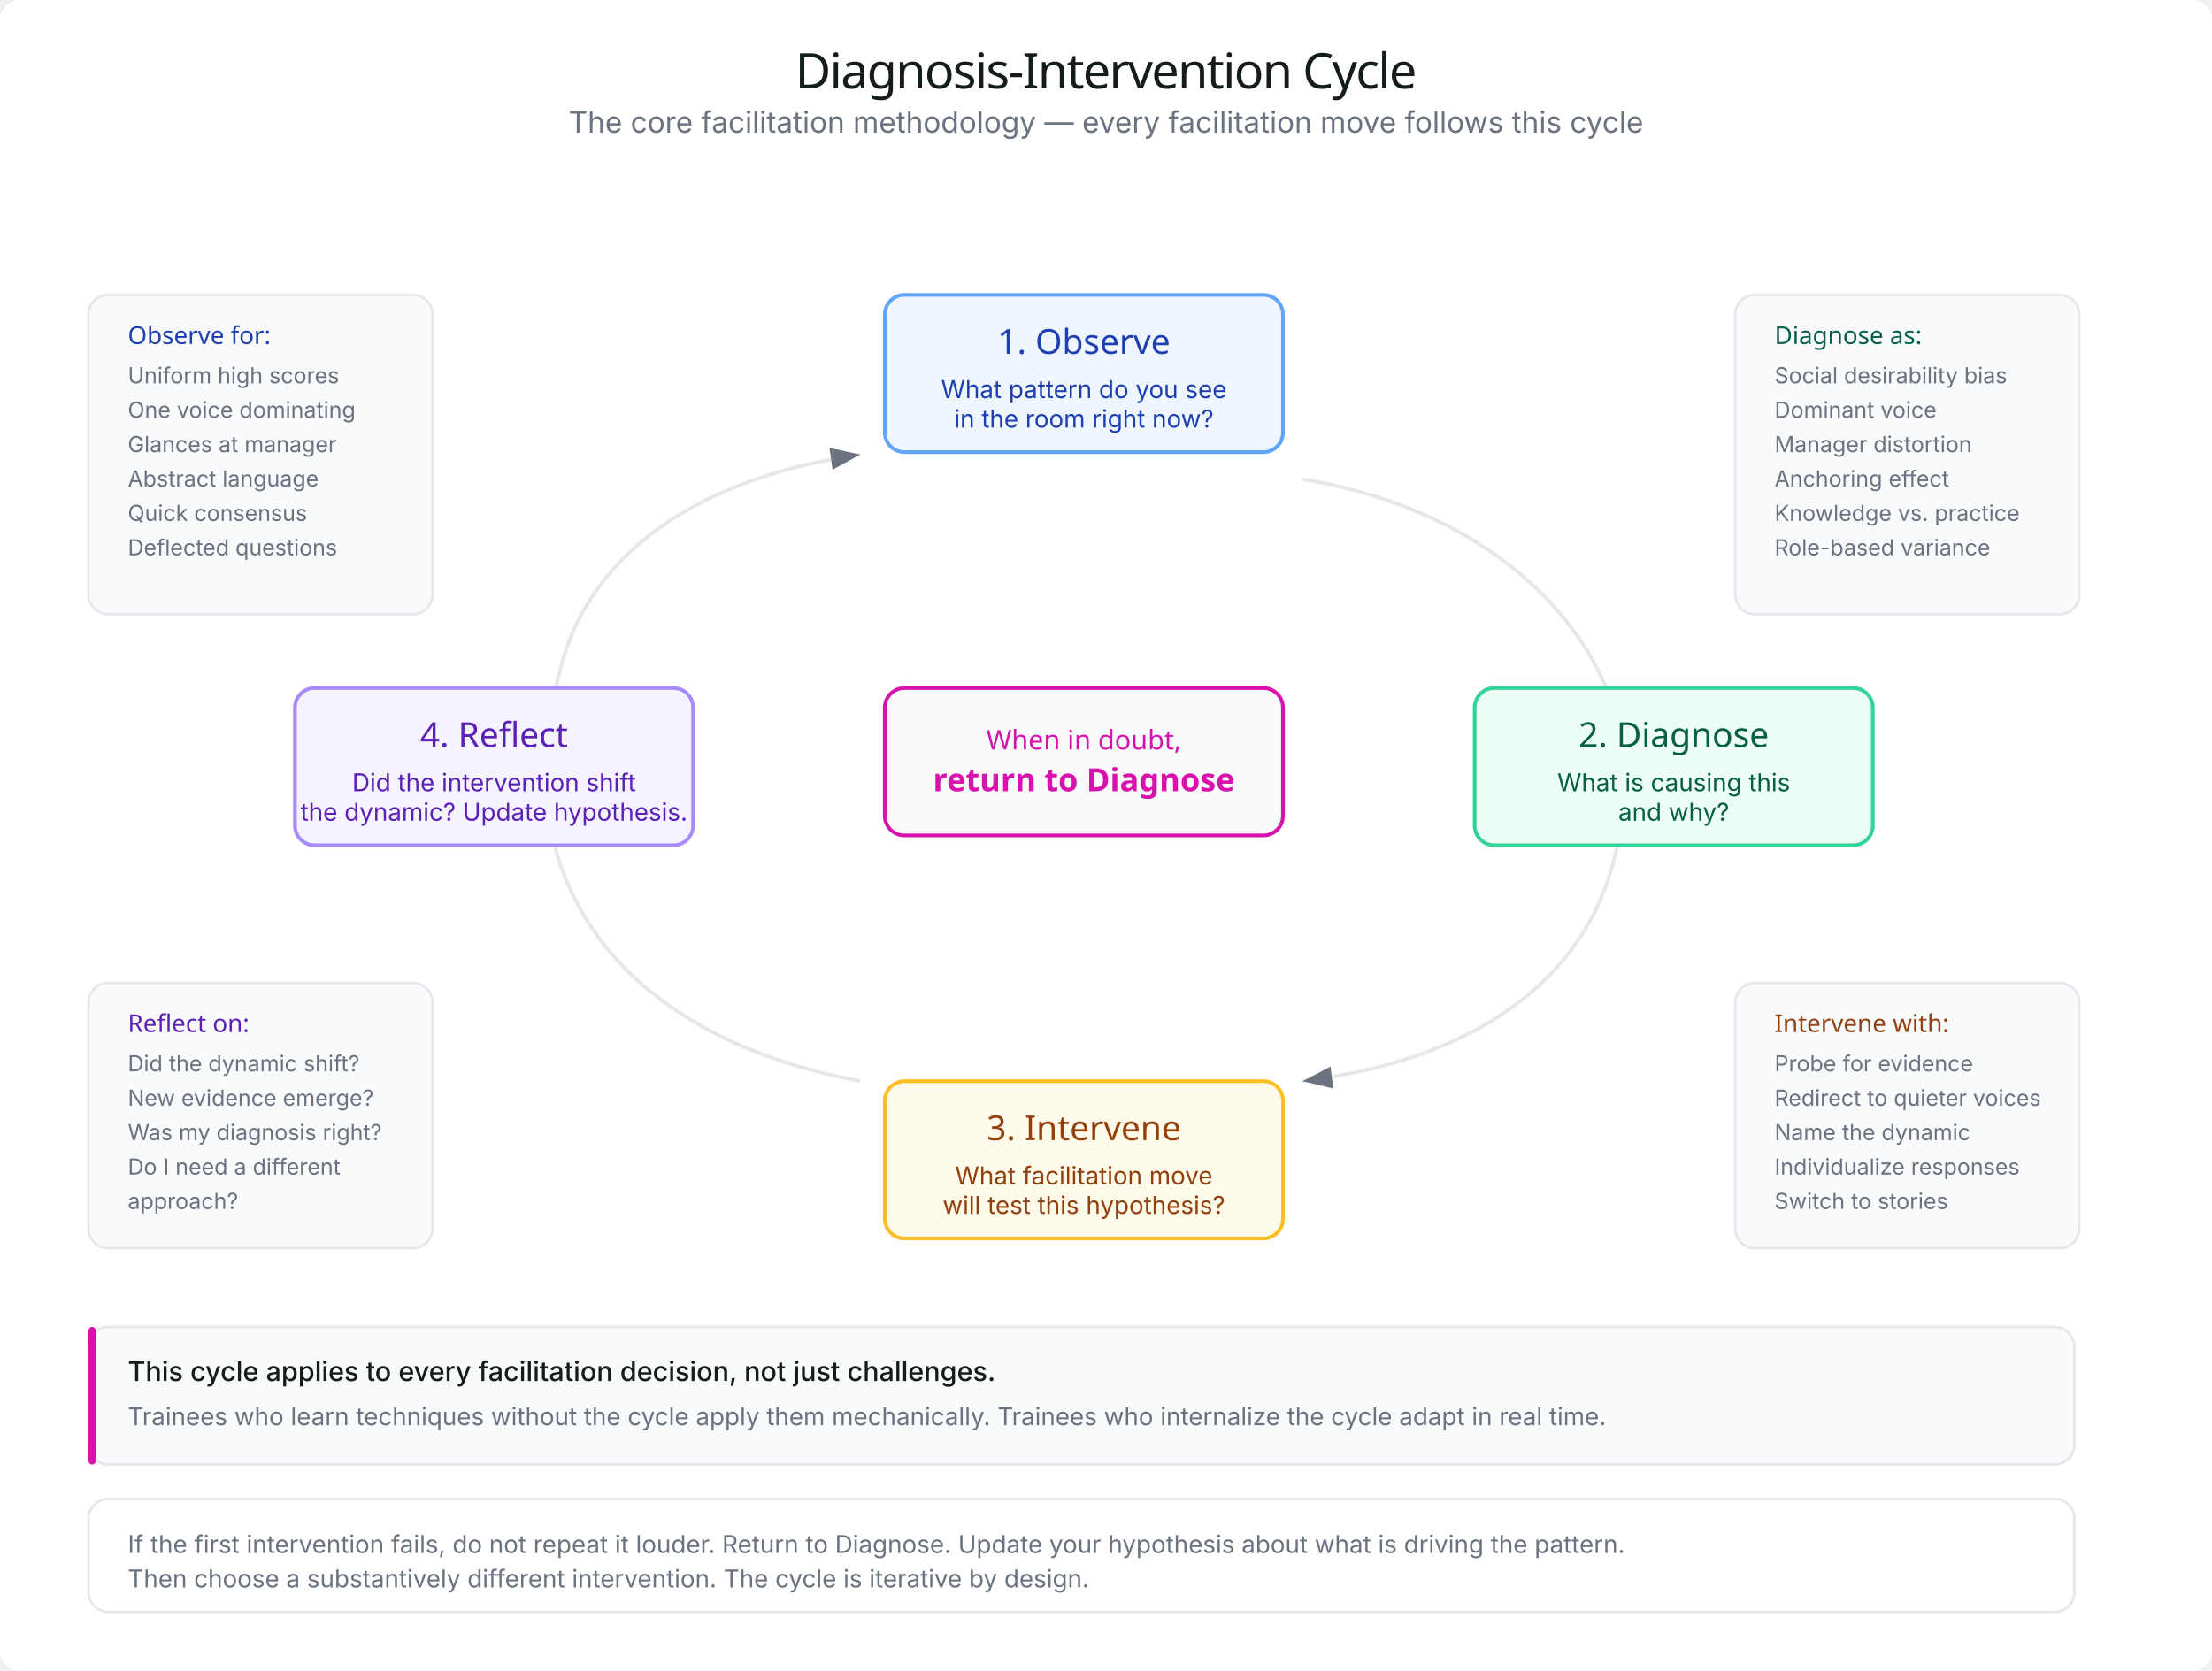
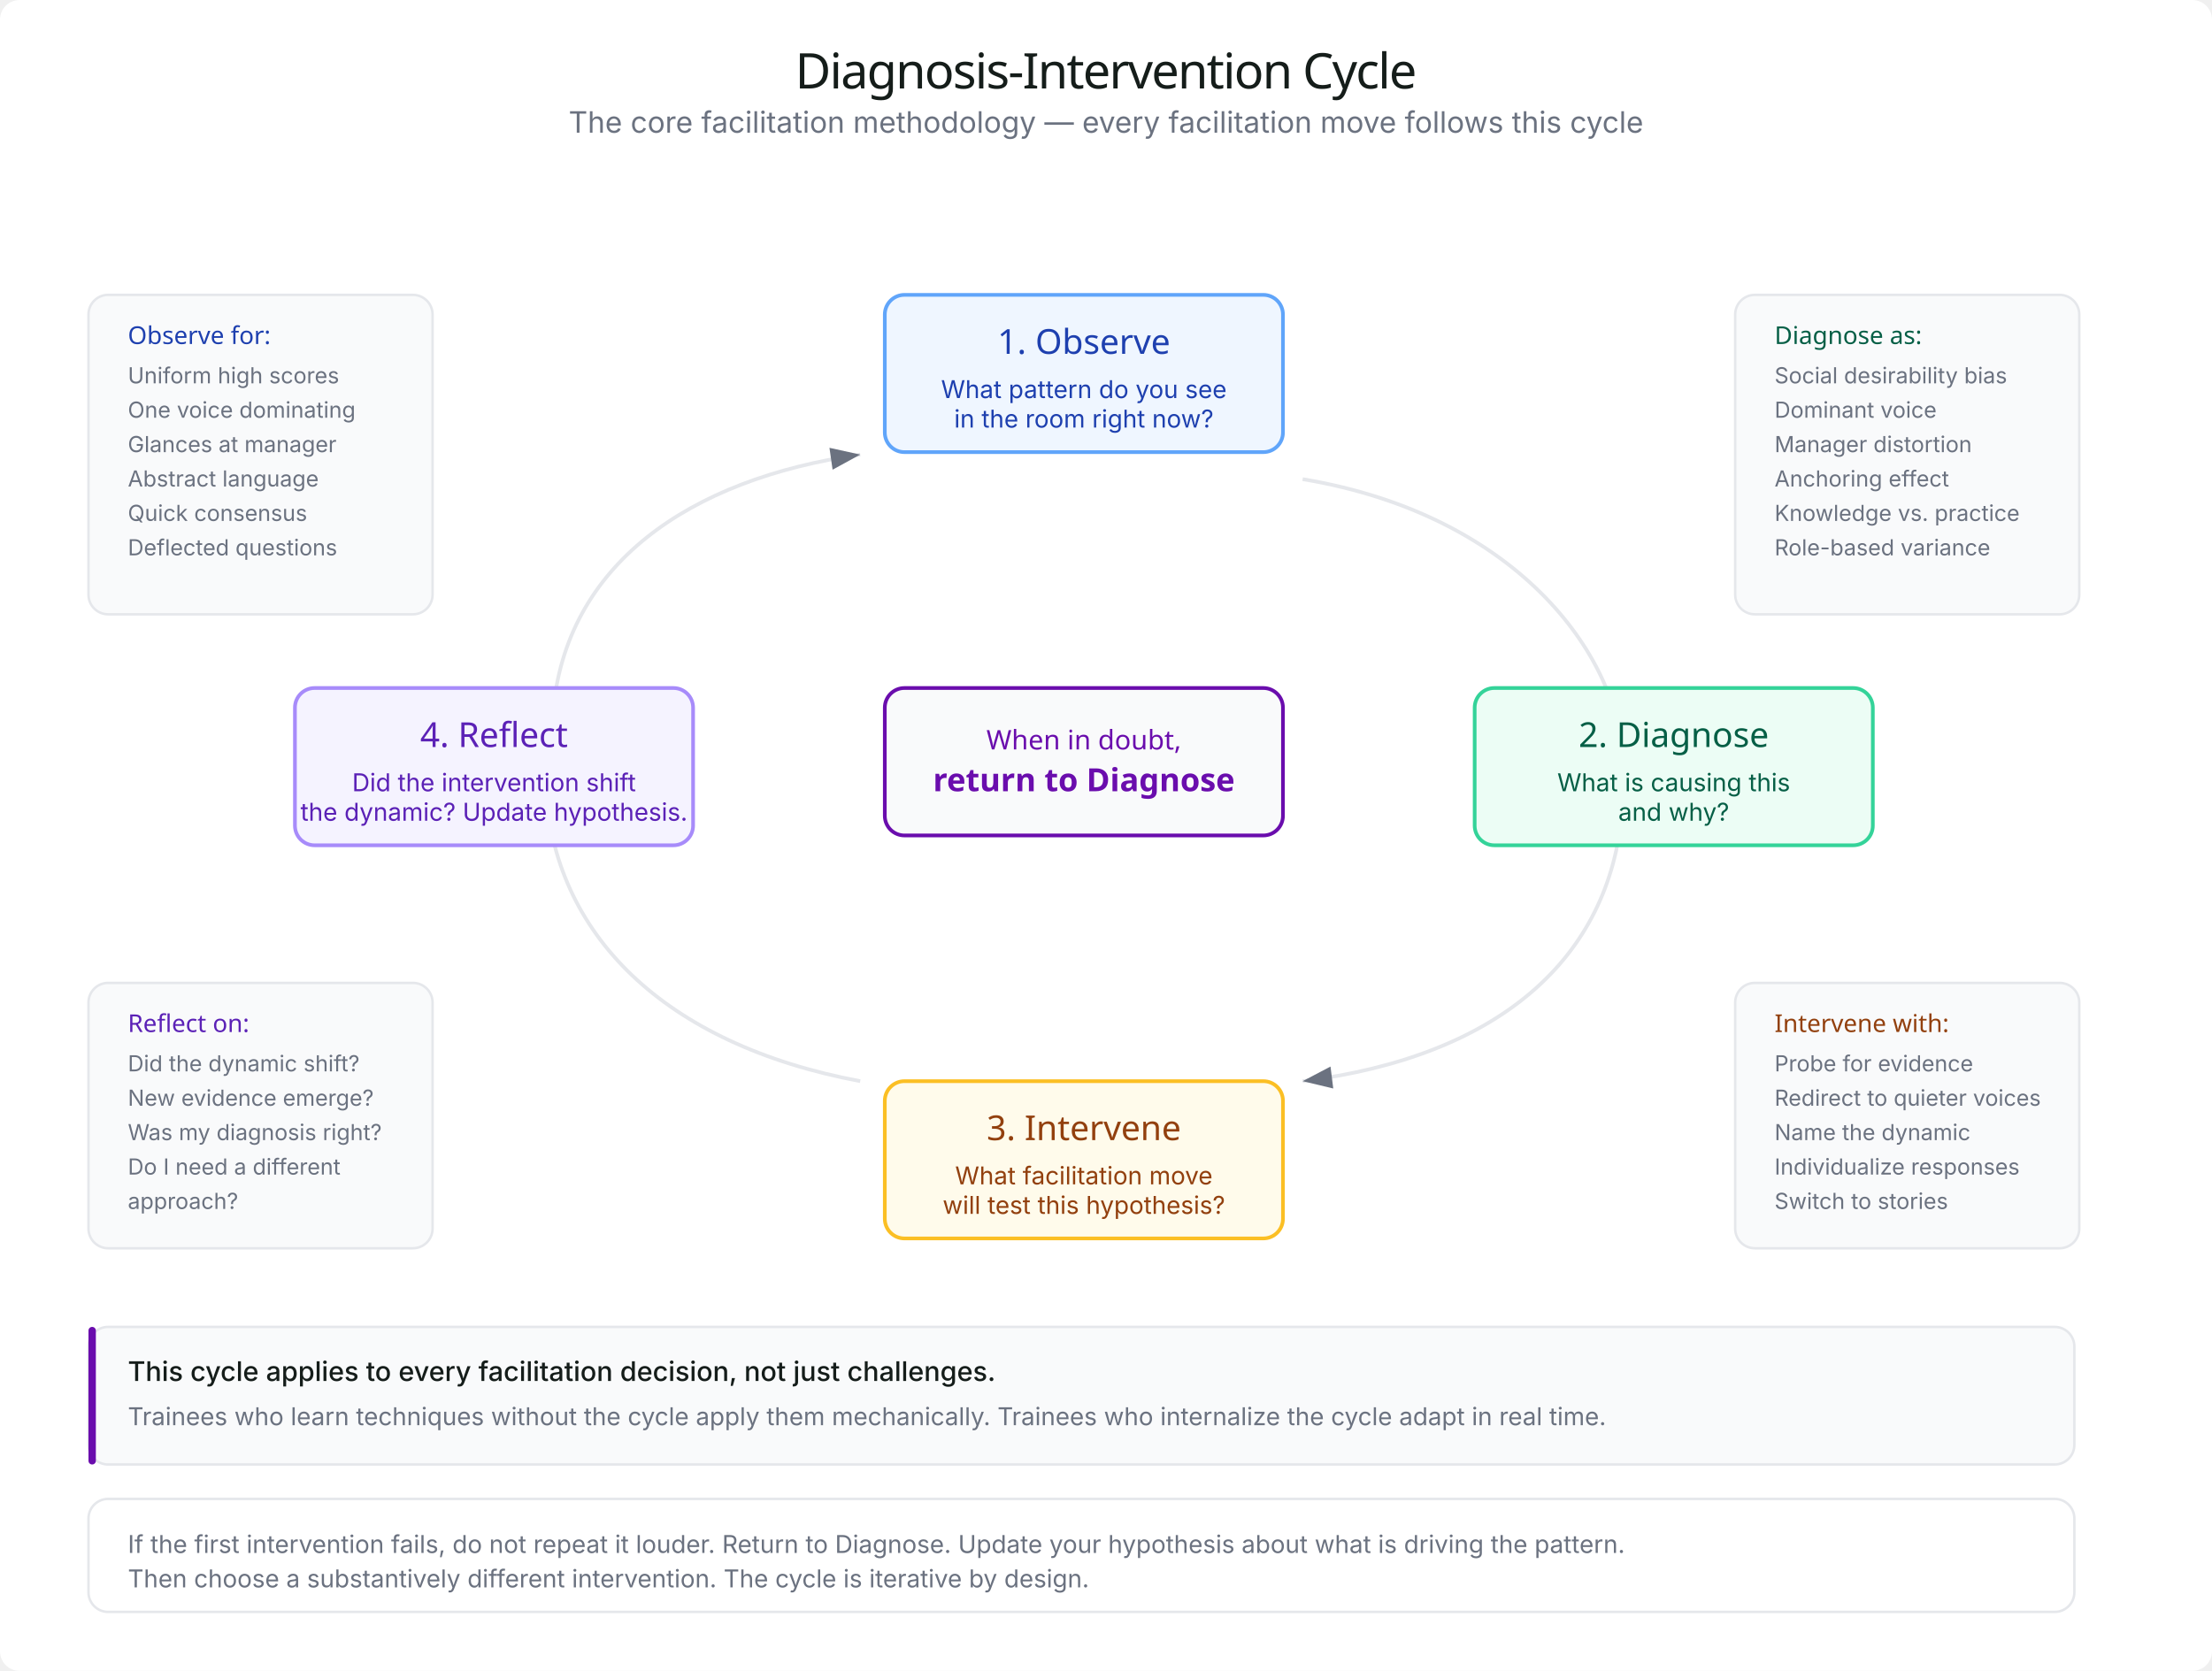
<svg xmlns="http://www.w3.org/2000/svg" viewBox="0 0 900 680" font-family="'Inter', sans-serif">
  <defs>
    <marker id="arrow" markerWidth="8" markerHeight="6" refX="8" refY="3" orient="auto">
      <polygon points="0 0, 8 3, 0 6" fill="#6B7280" />
    </marker>
    <marker id="arrow-accent" markerWidth="8" markerHeight="6" refX="8" refY="3" orient="auto">
-       <polygon points="0 0, 8 3, 0 6" fill="#D912AE" />
+       <polygon points="0 0, 8 3, 0 6" fill="#6A0DAD" />
    </marker>
  </defs>
  <rect width="900" height="680" fill="#fff" rx="8" />
  <text x="450" y="36" text-anchor="middle" font-family="'DM Sans', sans-serif" font-size="20" font-weight="400" fill="#151D1A" letter-spacing="-0.03em">Diagnosis-Intervention Cycle</text>
  <text x="450" y="54" text-anchor="middle" font-size="12" fill="#6B7280">The core facilitation methodology — every facilitation move follows this cycle</text>
  <path d="M 530,195 C 620,210 660,270 660,310" fill="none" stroke="#E5E7EB" stroke-width="1.5" marker-end="url(#arrow)" />
  <path d="M 660,330 C 655,390 610,430 530,440" fill="none" stroke="#E5E7EB" stroke-width="1.5" marker-end="url(#arrow)" />
  <path d="M 350,440 C 270,425 225,380 222,320" fill="none" stroke="#E5E7EB" stroke-width="1.5" marker-end="url(#arrow)" />
  <path d="M 225,290 C 230,230 280,195 350,185" fill="none" stroke="#E5E7EB" stroke-width="1.5" marker-end="url(#arrow)" />
-   <rect x="360" y="280" width="162" height="60" rx="8" fill="#F9FAFB" stroke="#D912AE" stroke-width="1.5" />
-   <text x="441" y="305" text-anchor="middle" font-family="'DM Sans', sans-serif" font-size="11" font-weight="500" fill="#D912AE">When in doubt,</text>
-   <text x="441" y="322" text-anchor="middle" font-family="'DM Sans', sans-serif" font-size="13" font-weight="700" fill="#D912AE">return to Diagnose</text>
+   <rect x="360" y="280" width="162" height="60" rx="8" fill="#F9FAFB" stroke="#6A0DAD" stroke-width="1.5" />
+   <text x="441" y="305" text-anchor="middle" font-family="'DM Sans', sans-serif" font-size="11" font-weight="500" fill="#6A0DAD">When in doubt,</text>
+   <text x="441" y="322" text-anchor="middle" font-family="'DM Sans', sans-serif" font-size="13" font-weight="700" fill="#6A0DAD">return to Diagnose</text>
  <rect x="360" y="120" width="162" height="64" rx="8" fill="#EFF6FF" stroke="#60A5FA" stroke-width="1.5" />
  <text x="441" y="144" text-anchor="middle" font-family="'DM Sans', sans-serif" font-size="14" font-weight="500" fill="#1E40AF">1. Observe</text>
  <text x="441" y="162" text-anchor="middle" font-size="10" fill="#1E40AF">What pattern do you see</text>
  <text x="441" y="174" text-anchor="middle" font-size="10" fill="#1E40AF">in the room right now?</text>
  <rect x="600" y="280" width="162" height="64" rx="8" fill="#ECFDF5" stroke="#34D399" stroke-width="1.5" />
  <text x="681" y="304" text-anchor="middle" font-family="'DM Sans', sans-serif" font-size="14" font-weight="500" fill="#065F46">2. Diagnose</text>
  <text x="681" y="322" text-anchor="middle" font-size="10" fill="#065F46">What is causing this</text>
  <text x="681" y="334" text-anchor="middle" font-size="10" fill="#065F46">and why?</text>
  <rect x="360" y="440" width="162" height="64" rx="8" fill="#FFFBEB" stroke="#FBBF24" stroke-width="1.5" />
  <text x="441" y="464" text-anchor="middle" font-family="'DM Sans', sans-serif" font-size="14" font-weight="500" fill="#92400E">3. Intervene</text>
  <text x="441" y="482" text-anchor="middle" font-size="10" fill="#92400E">What facilitation move</text>
  <text x="441" y="494" text-anchor="middle" font-size="10" fill="#92400E">will test this hypothesis?</text>
  <rect x="120" y="280" width="162" height="64" rx="8" fill="#F5F3FF" stroke="#A78BFA" stroke-width="1.5" />
  <text x="201" y="304" text-anchor="middle" font-family="'DM Sans', sans-serif" font-size="14" font-weight="500" fill="#5B21B6">4. Reflect</text>
  <text x="201" y="322" text-anchor="middle" font-size="10" fill="#5B21B6">Did the intervention shift</text>
  <text x="201" y="334" text-anchor="middle" font-size="10" fill="#5B21B6">the dynamic? Update hypothesis.</text>
  <rect x="36" y="120" width="140" height="130" rx="8" fill="#F9FAFB" stroke="#E5E7EB" stroke-width="1" />
  <text x="52" y="140" font-family="'DM Sans', sans-serif" font-size="10" font-weight="500" fill="#1E40AF">Observe for:</text>
  <text x="52" y="156" font-size="9" fill="#6B7280">Uniform high scores</text>
  <text x="52" y="170" font-size="9" fill="#6B7280">One voice dominating</text>
  <text x="52" y="184" font-size="9" fill="#6B7280">Glances at manager</text>
  <text x="52" y="198" font-size="9" fill="#6B7280">Abstract language</text>
  <text x="52" y="212" font-size="9" fill="#6B7280">Quick consensus</text>
  <text x="52" y="226" font-size="9" fill="#6B7280">Deflected questions</text>
  <rect x="36" y="400" width="140" height="108" rx="8" fill="#F9FAFB" stroke="#E5E7EB" stroke-width="1" />
  <text x="52" y="420" font-family="'DM Sans', sans-serif" font-size="10" font-weight="500" fill="#5B21B6">Reflect on:</text>
  <text x="52" y="436" font-size="9" fill="#6B7280">Did the dynamic shift?</text>
  <text x="52" y="450" font-size="9" fill="#6B7280">New evidence emerge?</text>
  <text x="52" y="464" font-size="9" fill="#6B7280">Was my diagnosis right?</text>
  <text x="52" y="478" font-size="9" fill="#6B7280">Do I need a different</text>
  <text x="52" y="492" font-size="9" fill="#6B7280">approach?</text>
  <rect x="706" y="120" width="140" height="130" rx="8" fill="#F9FAFB" stroke="#E5E7EB" stroke-width="1" />
  <text x="722" y="140" font-family="'DM Sans', sans-serif" font-size="10" font-weight="500" fill="#065F46">Diagnose as:</text>
  <text x="722" y="156" font-size="9" fill="#6B7280">Social desirability bias</text>
  <text x="722" y="170" font-size="9" fill="#6B7280">Dominant voice</text>
  <text x="722" y="184" font-size="9" fill="#6B7280">Manager distortion</text>
  <text x="722" y="198" font-size="9" fill="#6B7280">Anchoring effect</text>
  <text x="722" y="212" font-size="9" fill="#6B7280">Knowledge vs. practice</text>
  <text x="722" y="226" font-size="9" fill="#6B7280">Role-based variance</text>
  <rect x="706" y="400" width="140" height="108" rx="8" fill="#F9FAFB" stroke="#E5E7EB" stroke-width="1" />
  <text x="722" y="420" font-family="'DM Sans', sans-serif" font-size="10" font-weight="500" fill="#92400E">Intervene with:</text>
  <text x="722" y="436" font-size="9" fill="#6B7280">Probe for evidence</text>
  <text x="722" y="450" font-size="9" fill="#6B7280">Redirect to quieter voices</text>
  <text x="722" y="464" font-size="9" fill="#6B7280">Name the dynamic</text>
  <text x="722" y="478" font-size="9" fill="#6B7280">Individualize responses</text>
  <text x="722" y="492" font-size="9" fill="#6B7280">Switch to stories</text>
  <rect x="36" y="540" width="808" height="56" rx="8" fill="#F9FAFB" stroke="#E5E7EB" stroke-width="1" />
-   <rect x="36" y="540" width="3" height="56" rx="1.5" fill="#D912AE" />
+   <rect x="36" y="540" width="3" height="56" rx="1.5" fill="#6A0DAD" />
  <text x="52" y="562" font-size="11" font-weight="500" fill="#151D1A">This cycle applies to every facilitation decision, not just challenges.</text>
  <text x="52" y="580" font-size="10" fill="#6B7280">Trainees who learn techniques without the cycle apply them mechanically. Trainees who internalize the cycle adapt in real time.</text>
  <rect x="36" y="610" width="808" height="46" rx="8" fill="#FFFFFF" stroke="#E5E7EB" stroke-width="1" />
  <text x="52" y="632" font-size="10" fill="#6B7280">If the first intervention fails, do not repeat it louder. Return to Diagnose. Update your hypothesis about what is driving the pattern.</text>
  <text x="52" y="646" font-size="10" fill="#6B7280">Then choose a substantively different intervention. The cycle is iterative by design.</text>
</svg>
